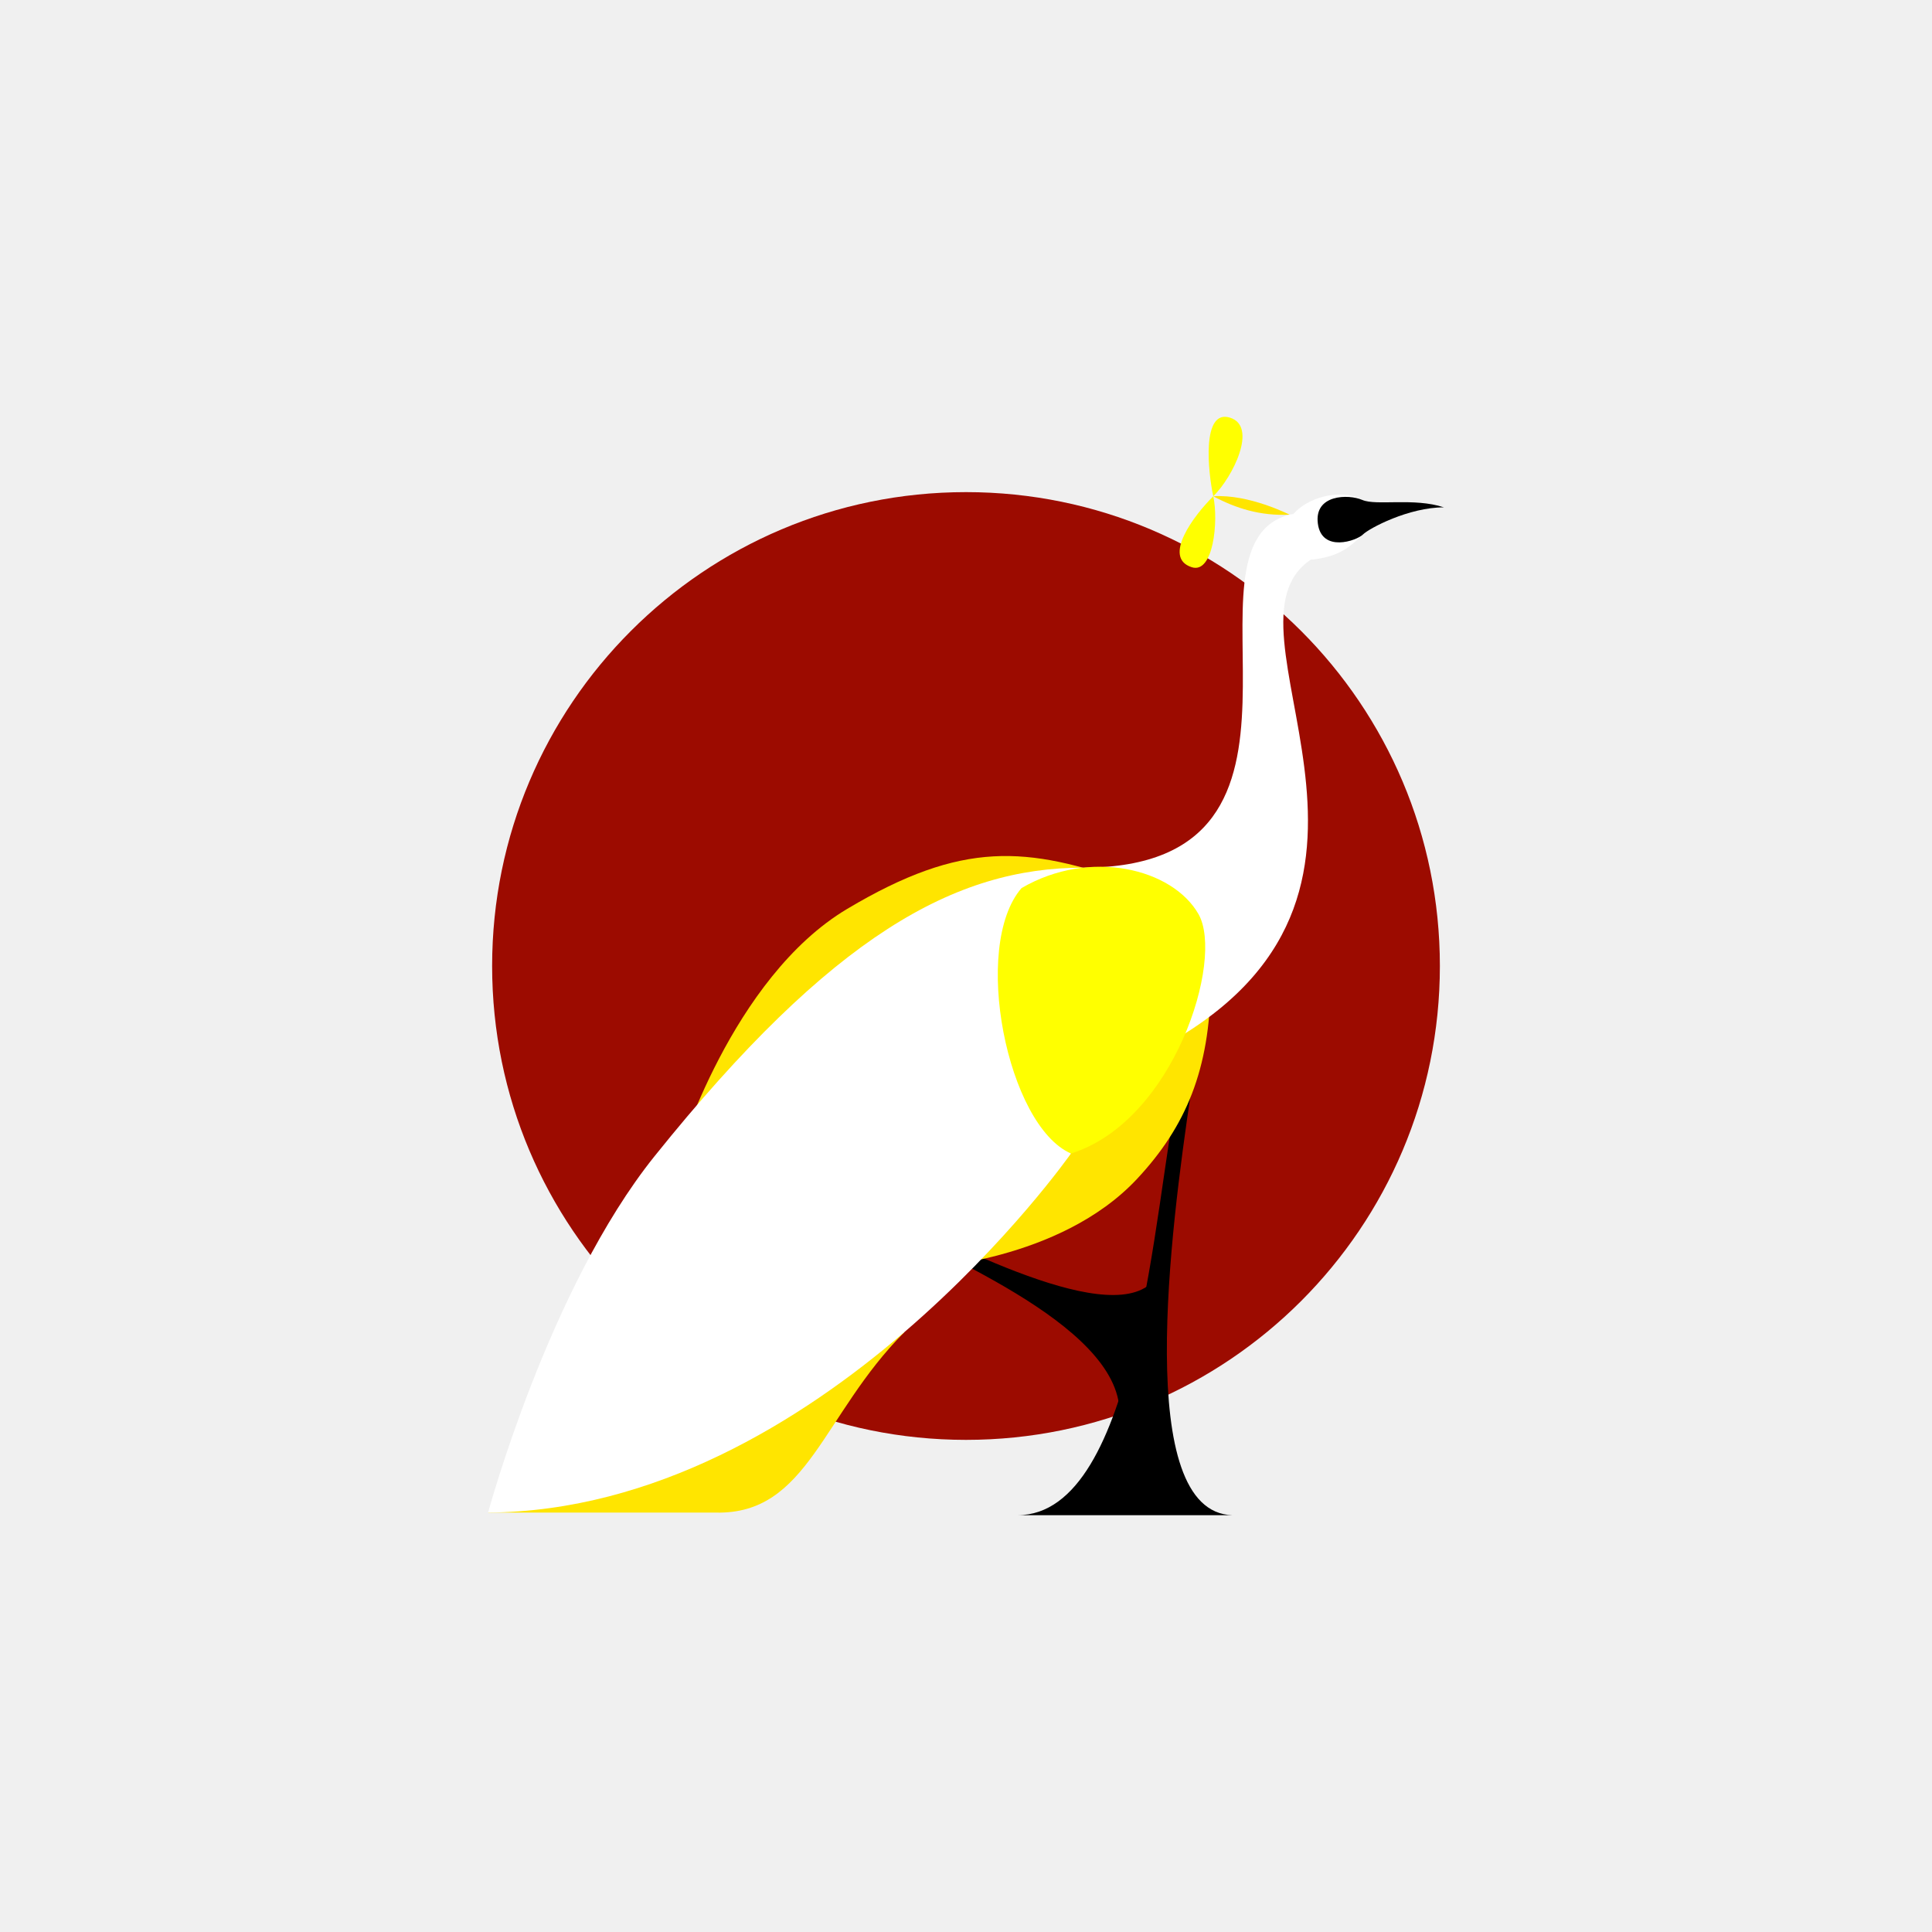
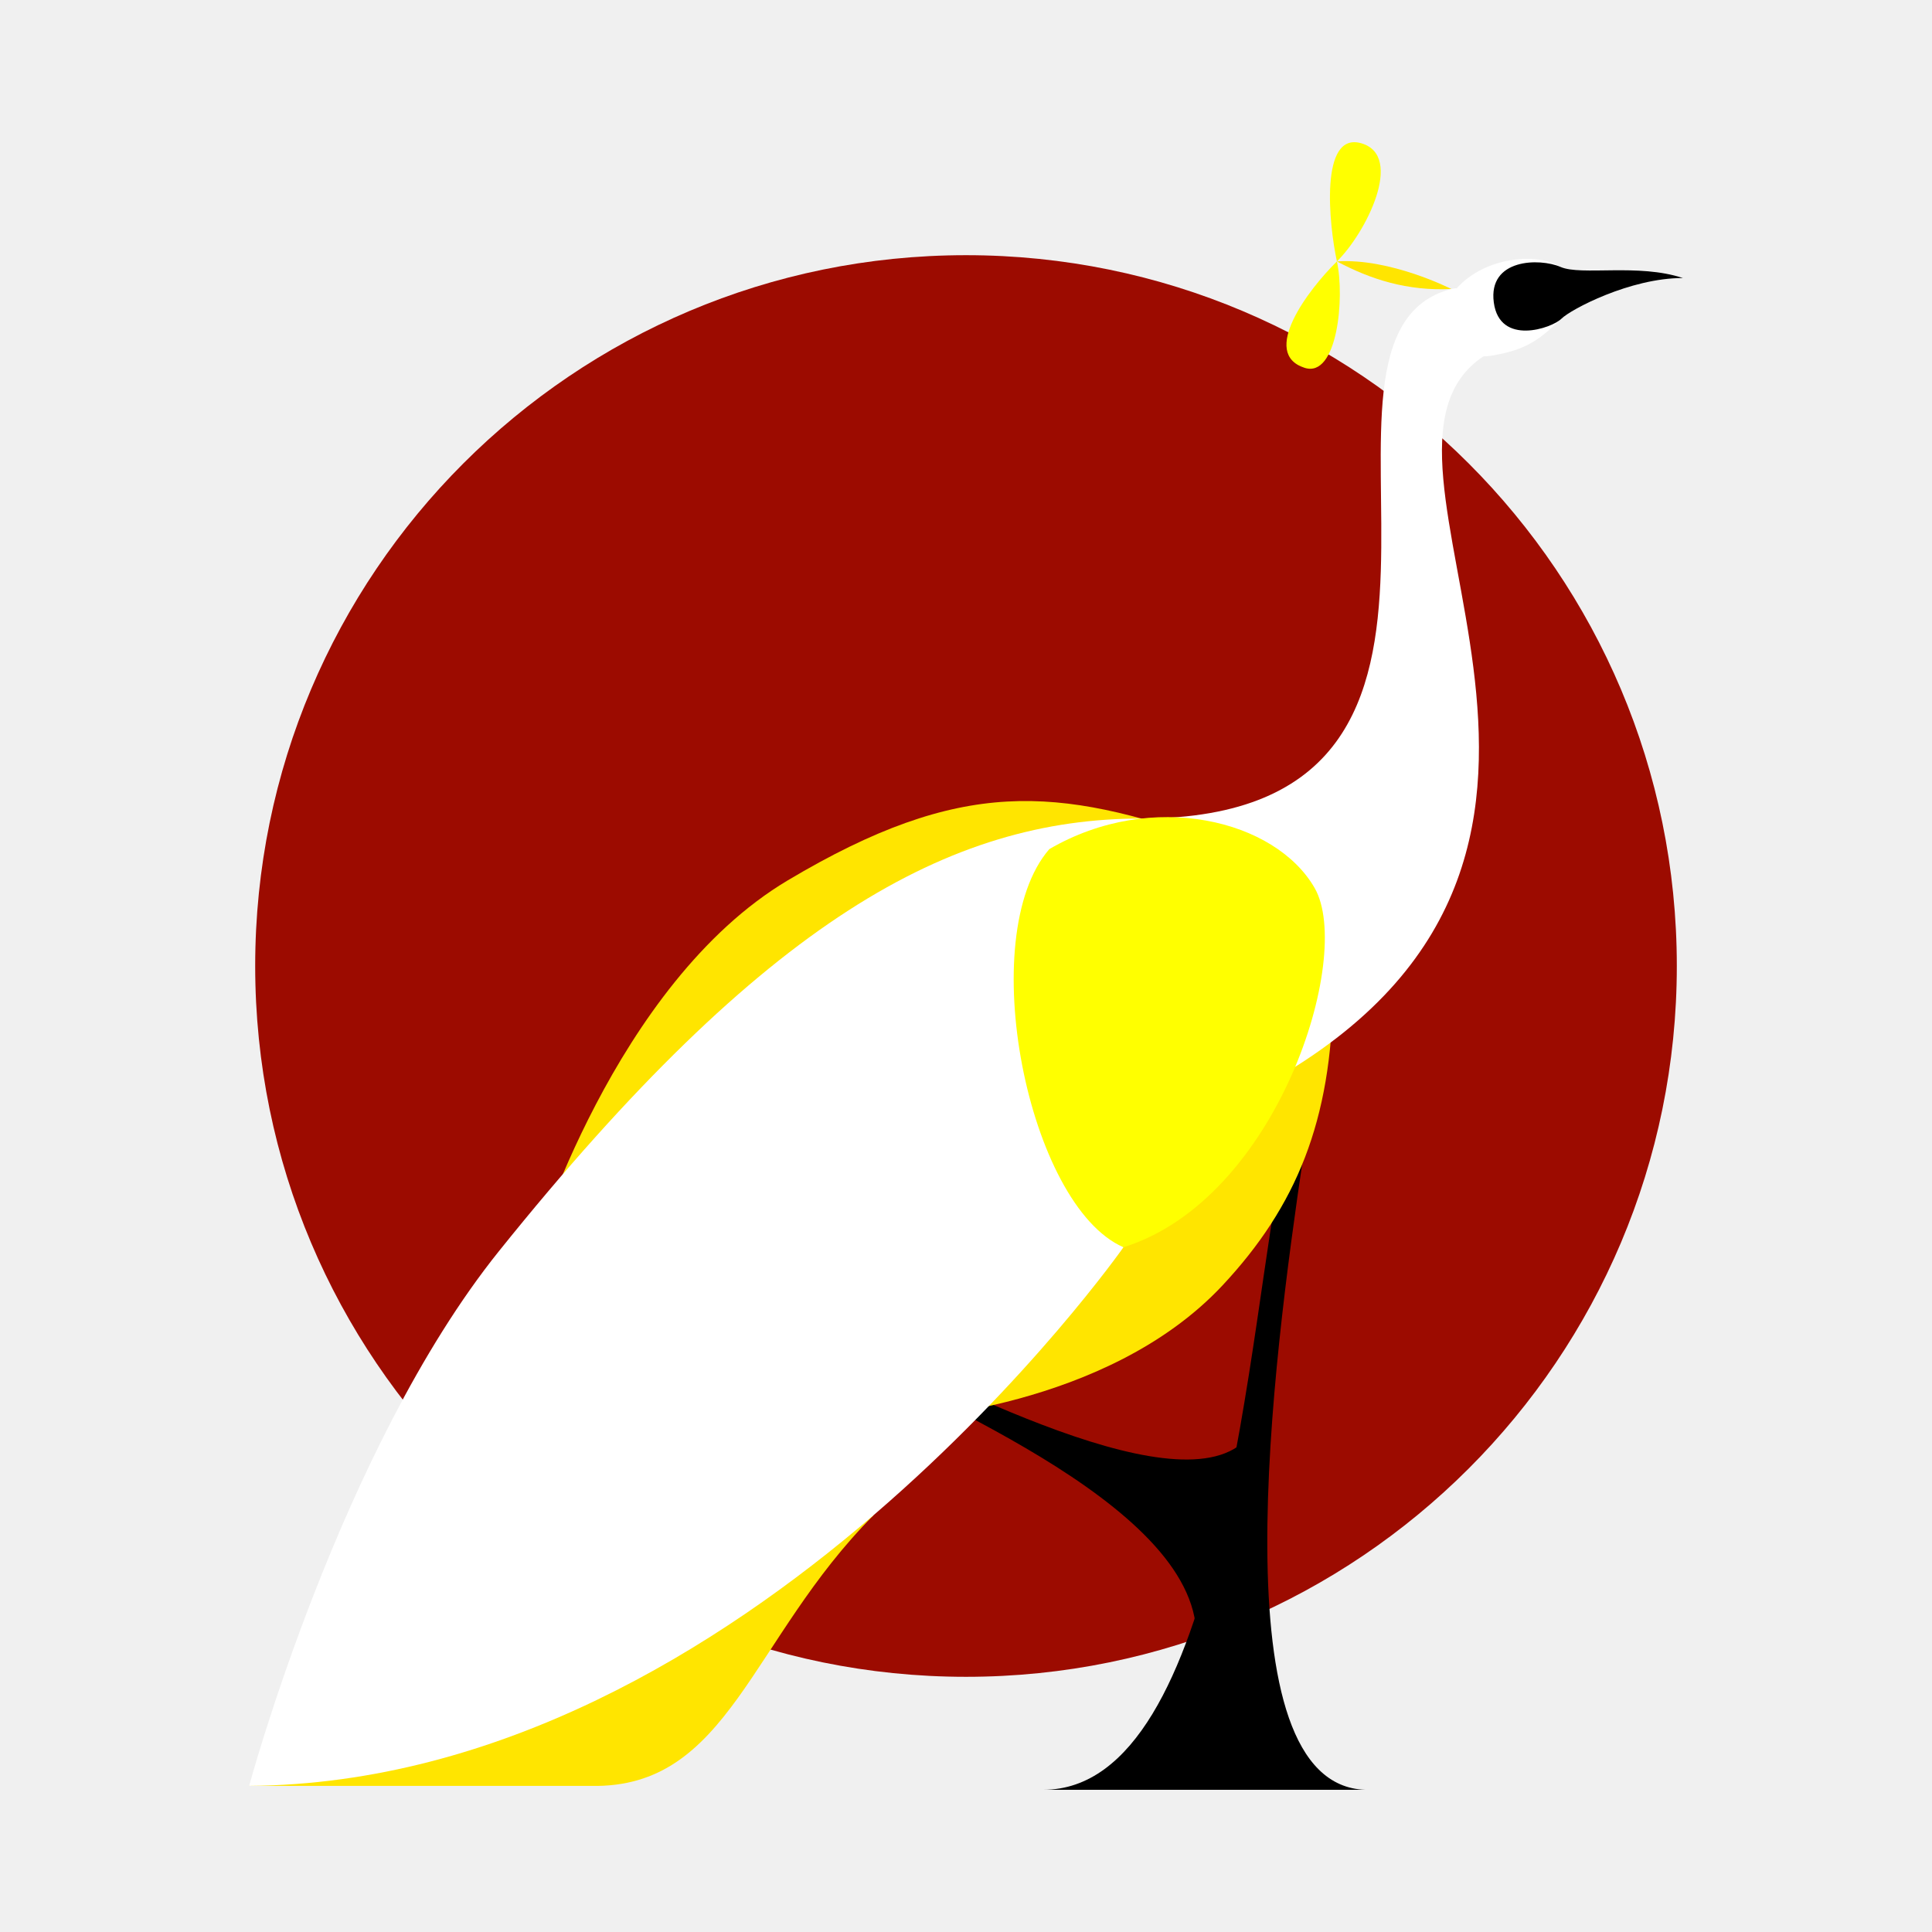
- <svg xmlns="http://www.w3.org/2000/svg" width="1500" height="1500" viewBox="0 0 396.875 396.875" version="1.1" id="svg8">
+ <svg xmlns="http://www.w3.org/2000/svg" width="1000" height="1000" viewBox="0 0 264.583 264.583" version="1.1" id="svg8">
  <defs id="defs2" />
-   <g id="layer2" transform="translate(0,79.375)">
-     <circle style="fill:#9c0b00;fill-opacity:1;stroke:none;stroke-width:0.151" id="path4645" cx="198.438" cy="119.062" r="97.344" />
-     <flowRoot xml:space="preserve" id="flowRoot4647" style="font-style:normal;font-variant:normal;font-weight:normal;font-stretch:normal;font-size:40px;line-height:1.25;font-family:'URW Gothic';-inkscape-font-specification:'URW Gothic, Normal';font-variant-ligatures:normal;font-variant-caps:normal;font-variant-numeric:normal;font-feature-settings:normal;text-align:start;letter-spacing:0px;word-spacing:0px;writing-mode:lr-tb;text-anchor:start;fill:#fffffa;fill-opacity:1;stroke:none" transform="matrix(0.5272396,0,0,0.5272396,-137.0718,-205.5012)">
+   <g id="layer2" transform="translate(0,-52.91667)">
+     <circle style="fill:#9c0b00;fill-opacity:1;stroke:none;stroke-width:0.151" id="path4645" cx="132.292" cy="185.208" r="97.344" />
+     <flowRoot xml:space="preserve" id="flowRoot4647" style="font-style:normal;font-variant:normal;font-weight:normal;font-stretch:normal;font-size:40px;line-height:1.25;font-family:'URW Gothic';-inkscape-font-specification:'URW Gothic, Normal';font-variant-ligatures:normal;font-variant-caps:normal;font-variant-numeric:normal;font-feature-settings:normal;text-align:start;letter-spacing:0px;word-spacing:0px;writing-mode:lr-tb;text-anchor:start;fill:#fffffa;fill-opacity:1;stroke:none" transform="matrix(0.5272396,0,0,0.5272396,-203.2177,-139.3553)">
      <flowRegion id="flowRegion4649" style="font-style:normal;font-variant:normal;font-weight:normal;font-stretch:normal;font-size:40px;font-family:'URW Gothic';-inkscape-font-specification:'URW Gothic, Normal';font-variant-ligatures:normal;font-variant-caps:normal;font-variant-numeric:normal;font-feature-settings:normal;text-align:start;writing-mode:lr-tb;text-anchor:start;fill:#fffffa;fill-opacity:1">
        <rect id="rect4651" width="367.143" height="160" x="521.429" y="475.714" style="font-style:normal;font-variant:normal;font-weight:normal;font-stretch:normal;font-size:40px;font-family:'URW Gothic';-inkscape-font-specification:'URW Gothic, Normal';font-variant-ligatures:normal;font-variant-caps:normal;font-variant-numeric:normal;font-feature-settings:normal;text-align:start;writing-mode:lr-tb;text-anchor:start;fill:#fffffa;fill-opacity:1" />
      </flowRegion>
      <flowPara id="flowPara4653">ARCADIA</flowPara>
      <flowPara id="flowPara4655">HIGH</flowPara>
    </flowRoot>
  </g>
-   <g id="layer1" transform="translate(0,99.87502)">
+   <g id="layer1" transform="translate(0,-32.41665)">
    <g id="g4639" transform="translate(89.57528,-74.39478)">
-       <path id="path4602-3" d="m 93.167,224.039 c 17.071,8.061 51.331,25.859 55.965,10.392 l -9.192,33.831 c 5.188,-19.094 -33.88,-34.566 -47.19,-42.147" style="fill:#000000;fill-opacity:1;stroke:none;stroke-width:0.192px;stroke-linecap:butt;stroke-linejoin:miter;stroke-opacity:1" />
-       <path id="path4602" d="m 155.049,199.065 c -4.16,28.112 -11.805,86.08 8.52,86.71 h -44.144 c 24.915,0 28.085,-64.337 32.902,-86.771" style="fill:#000000;fill-opacity:1;stroke:none;stroke-width:0.265px;stroke-linecap:butt;stroke-linejoin:miter;stroke-opacity:1" />
-       <path id="path4619" d="m 159.128,176.615 c -0.189,17.576 -5.048,29.275 -15.119,40.065 -15.875,17.009 -44.034,18.332 -44.034,18.332 z" style="fill:#ffe500;fill-opacity:1;stroke:none;stroke-width:0.265px;stroke-linecap:butt;stroke-linejoin:miter;stroke-opacity:1" />
-       <path id="path3774" d="m 132.882,152.763 c 55.635,0 17.645,-66.133 42.446,-72.519 3.943,-1.056 5.264,5.925 4.378,9.23 -20.797,13.883 26.56,66.839 -28.165,98.747 -14.967,2.673 -18.659,-35.458 -18.659,-35.458 z" style="fill:#ffffff;fill-opacity:1;stroke:none;stroke-width:0.265px;stroke-linecap:butt;stroke-linejoin:miter;stroke-opacity:1" />
-       <path id="path4625" d="m 176.077,80.135 c 3.94,-4.365 11.079,-4.902 14.202,-2.914 -7.172,3.796 0.224,4.907 0.117,7.099 -2.84,2.673 -4.58,4.275 -9.722,5.078 -5.142,0.803 -8.537,-4.899 -4.597,-9.264 z" style="fill:#ffffff;fill-opacity:1;stroke:none;stroke-width:0.265px;stroke-linecap:butt;stroke-linejoin:miter;stroke-opacity:1" />
-       <path id="path69" d="m 142.722,155.882 c -21.382,-7.484 -34.478,-8.82 -58.265,5.345 -23.787,14.165 -34.745,50.781 -34.745,50.781 z" style="fill:#ffe500;fill-opacity:1;stroke:none;stroke-width:0.265px;stroke-linecap:butt;stroke-linejoin:miter;stroke-opacity:1" />
-       <path id="path12" d="m 10.691,285.24 h 46.827 c 18.899,0.378 21.775,-20.081 38.699,-37.084 -50.247,11.225 -85.526,37.084 -85.526,37.084 z" style="fill:#ffe500;fill-opacity:1;stroke:none;stroke-width:0.265px;stroke-linecap:butt;stroke-linejoin:miter;stroke-opacity:1" />
-       <path id="path10" d="m 10.691,285.24 c 34.211,-0.267 64.145,-18.709 85.526,-37.084 21.382,-18.375 34.21,-36.683 34.21,-36.683 0,0 -23.203,-25.569 2.455,-58.711 -26.154,0 -51.485,13.791 -87.981,59.245 -21.753,27.093 -34.211,73.232 -34.211,73.232 z" style="fill:#ffffff;fill-opacity:1;stroke:none;stroke-width:0.265px;stroke-linecap:butt;stroke-linejoin:miter;stroke-opacity:1" />
-       <path id="path51" d="m 156.62,162.296 c -5.345,-9.354 -22.256,-13.556 -36.349,-5.345 -10.351,11.953 -2.94,48.815 10.156,54.523 21.114,-6.587 31.538,-39.823 26.192,-49.178 z" style="fill:#ffff00;fill-opacity:1;stroke:none;stroke-width:0.265px;stroke-linecap:butt;stroke-linejoin:miter;stroke-opacity:1" />
-       <path id="path3795" d="m 181.142,82.082 c 0.802,6.014 7.972,3.52 9.254,2.238 1.282,-1.282 9.431,-5.591 16.638,-5.579 -6.088,-2.034 -13.913,-0.282 -16.754,-1.52 -2.842,-1.238 -9.939,-1.153 -9.137,4.861 z" style="fill:#000000;fill-opacity:1;stroke:none;stroke-width:0.265px;stroke-linecap:butt;stroke-linejoin:miter;stroke-opacity:1" />
-       <path id="path4621" d="m 159.659,76.466 c -1.092,-5.027 -2.419,-17.93 3.401,-16.161 5.819,1.769 0.615,12.205 -3.401,16.161 -4.015,3.956 -10.498,12.61 -4.436,14.568 4.486,1.448 5.529,-9.54 4.436,-14.568 z" style="fill:#ffff00;fill-opacity:1;stroke:none;stroke-width:0.265px;stroke-linecap:butt;stroke-linejoin:miter;stroke-opacity:1" />
-       <path id="path4623" d="m 159.659,76.466 c 7.312,-0.488 15.67,3.778 15.67,3.778 -6.025,0.295 -11.065,-1.321 -15.67,-3.778 z" style="fill:#ffe500;fill-opacity:1;stroke:none;stroke-width:0.265px;stroke-linecap:butt;stroke-linejoin:miter;stroke-opacity:1" />
+       <path id="path4602-3" d="m 27.021,290.185 c 17.071,8.061 51.331,25.859 55.965,10.392 l -9.192,33.831 c 5.188,-19.094 -33.88,-34.566 -47.19,-42.147" style="fill:#000000;fill-opacity:1;stroke:none;stroke-width:0.192px;stroke-linecap:butt;stroke-linejoin:miter;stroke-opacity:1" />
+       <path id="path4602" d="m 88.903,265.211 c -4.16,28.112 -11.805,86.08 8.52,86.71 h -44.144 c 24.915,0 28.085,-64.337 32.902,-86.771" style="fill:#000000;fill-opacity:1;stroke:none;stroke-width:0.265px;stroke-linecap:butt;stroke-linejoin:miter;stroke-opacity:1" />
+       <path id="path4619" d="m 92.982,242.76 c -0.189,17.576 -5.048,29.275 -15.119,40.065 -15.875,17.009 -44.034,18.332 -44.034,18.332 z" style="fill:#ffe500;fill-opacity:1;stroke:none;stroke-width:0.265px;stroke-linecap:butt;stroke-linejoin:miter;stroke-opacity:1" />
+       <path id="path3774" d="m 66.736,218.909 c 55.635,0 17.645,-66.133 42.446,-72.519 3.943,-1.056 5.264,5.925 4.378,9.23 -20.797,13.883 26.56,66.839 -28.165,98.747 -14.967,2.673 -18.659,-35.458 -18.659,-35.458 z" style="fill:#ffffff;fill-opacity:1;stroke:none;stroke-width:0.265px;stroke-linecap:butt;stroke-linejoin:miter;stroke-opacity:1" />
+       <path id="path4625" d="m 109.931,146.28 c 3.94,-4.365 11.079,-4.902 14.202,-2.914 -7.172,3.796 0.224,4.907 0.117,7.099 -2.84,2.673 -4.58,4.275 -9.722,5.078 -5.142,0.803 -8.537,-4.899 -4.597,-9.264 z" style="fill:#ffffff;fill-opacity:1;stroke:none;stroke-width:0.265px;stroke-linecap:butt;stroke-linejoin:miter;stroke-opacity:1" />
+       <path id="path69" d="m 76.576,222.028 c -21.382,-7.484 -34.478,-8.82 -58.265,5.345 -23.787,14.165 -34.745,50.781 -34.745,50.781 z" style="fill:#ffe500;fill-opacity:1;stroke:none;stroke-width:0.265px;stroke-linecap:butt;stroke-linejoin:miter;stroke-opacity:1" />
+       <path id="path12" d="m -55.455,351.386 h 46.827 c 18.899,0.378 21.775,-20.081 38.699,-37.084 -50.247,11.225 -85.526,37.084 -85.526,37.084 z" style="fill:#ffe500;fill-opacity:1;stroke:none;stroke-width:0.265px;stroke-linecap:butt;stroke-linejoin:miter;stroke-opacity:1" />
+       <path id="path10" d="m -55.455,351.386 c 34.211,-0.267 64.145,-18.709 85.526,-37.084 21.382,-18.375 34.21,-36.683 34.21,-36.683 0,0 -23.203,-25.569 2.455,-58.711 -26.154,0 -51.485,13.791 -87.981,59.245 -21.753,27.093 -34.211,73.232 -34.211,73.232 z" style="fill:#ffffff;fill-opacity:1;stroke:none;stroke-width:0.265px;stroke-linecap:butt;stroke-linejoin:miter;stroke-opacity:1" />
+       <path id="path51" d="m 90.474,228.442 c -5.345,-9.354 -22.256,-13.556 -36.349,-5.345 -10.351,11.953 -2.94,48.815 10.156,54.523 21.114,-6.587 31.538,-39.823 26.192,-49.178 z" style="fill:#ffff00;fill-opacity:1;stroke:none;stroke-width:0.265px;stroke-linecap:butt;stroke-linejoin:miter;stroke-opacity:1" />
+       <path id="path3795" d="m 114.996,148.228 c 0.802,6.014 7.972,3.52 9.254,2.238 1.282,-1.282 9.431,-5.591 16.638,-5.579 -6.088,-2.034 -13.913,-0.282 -16.754,-1.52 -2.842,-1.238 -9.939,-1.153 -9.137,4.861 z" style="fill:#000000;fill-opacity:1;stroke:none;stroke-width:0.265px;stroke-linecap:butt;stroke-linejoin:miter;stroke-opacity:1" />
+       <path id="path4621" d="m 93.513,142.612 c -1.092,-5.027 -2.419,-17.93 3.401,-16.161 5.819,1.769 0.615,12.205 -3.401,16.161 -4.015,3.956 -10.498,12.61 -4.436,14.568 4.486,1.448 5.529,-9.54 4.436,-14.568 z" style="fill:#ffff00;fill-opacity:1;stroke:none;stroke-width:0.265px;stroke-linecap:butt;stroke-linejoin:miter;stroke-opacity:1" />
+       <path id="path4623" d="m 93.513,142.612 c 7.312,-0.488 15.67,3.778 15.67,3.778 -6.025,0.295 -11.065,-1.321 -15.67,-3.778 z" style="fill:#ffe500;fill-opacity:1;stroke:none;stroke-width:0.265px;stroke-linecap:butt;stroke-linejoin:miter;stroke-opacity:1" />
    </g>
  </g>
</svg>
